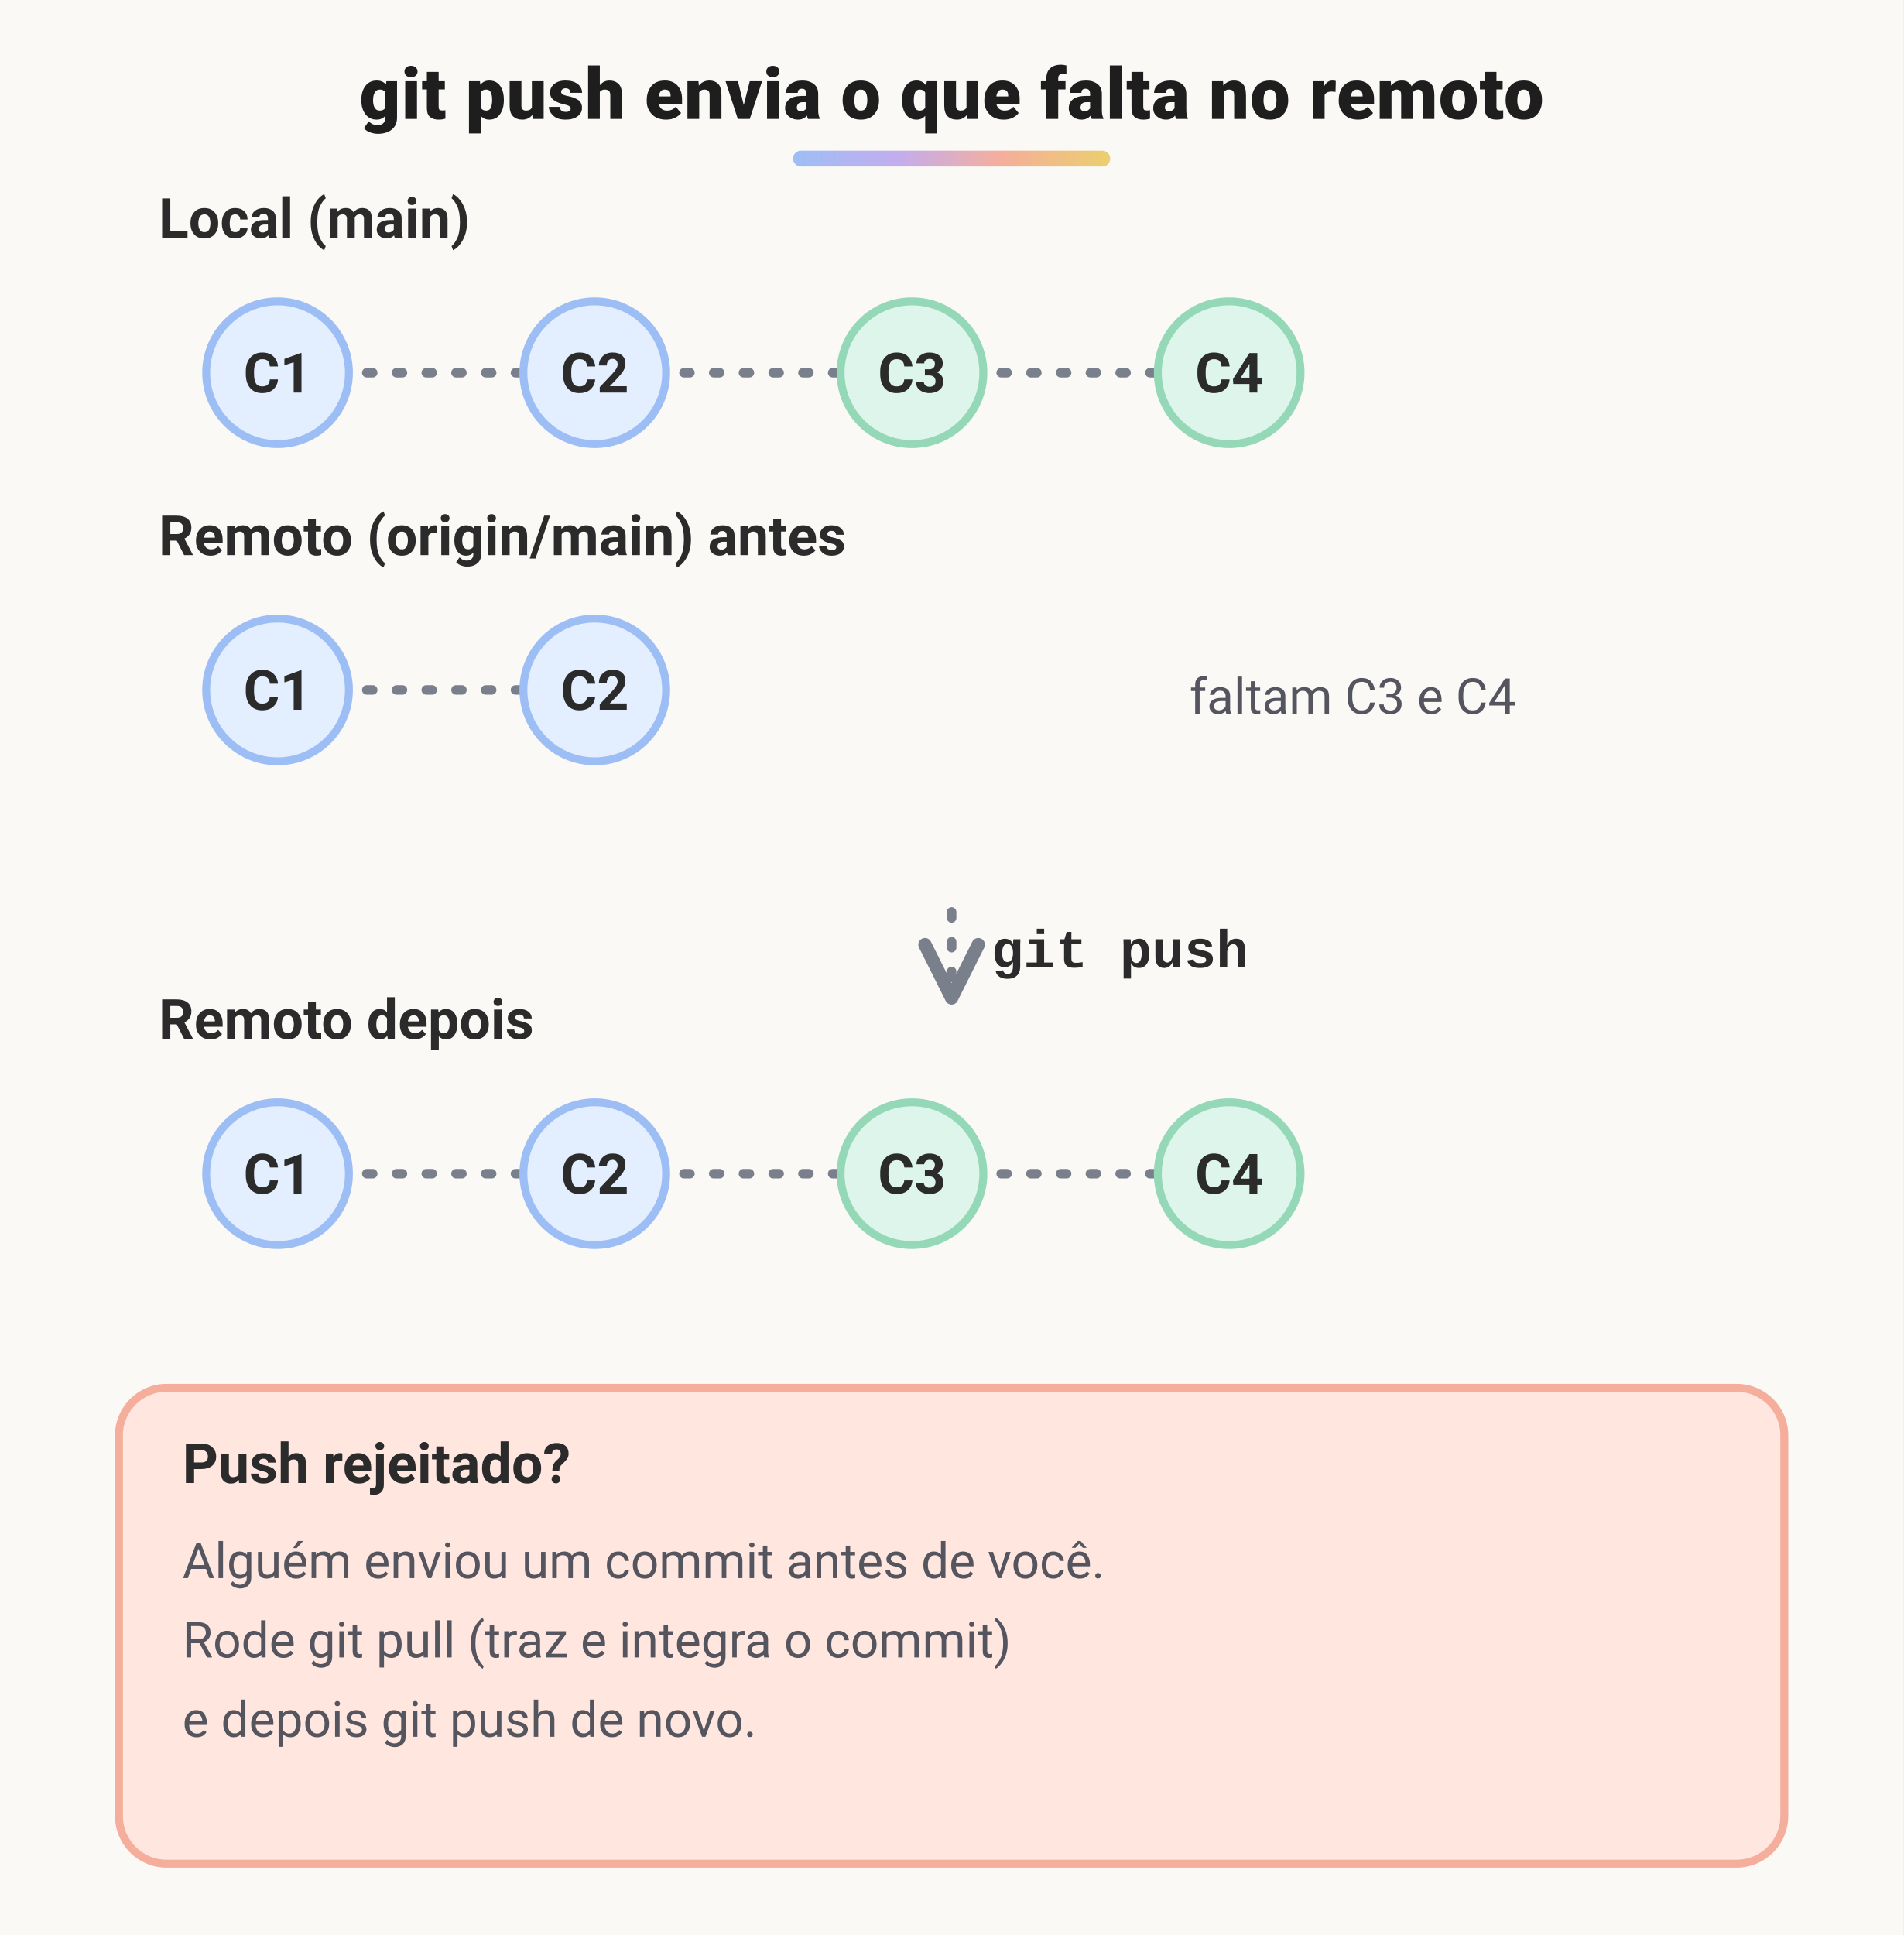
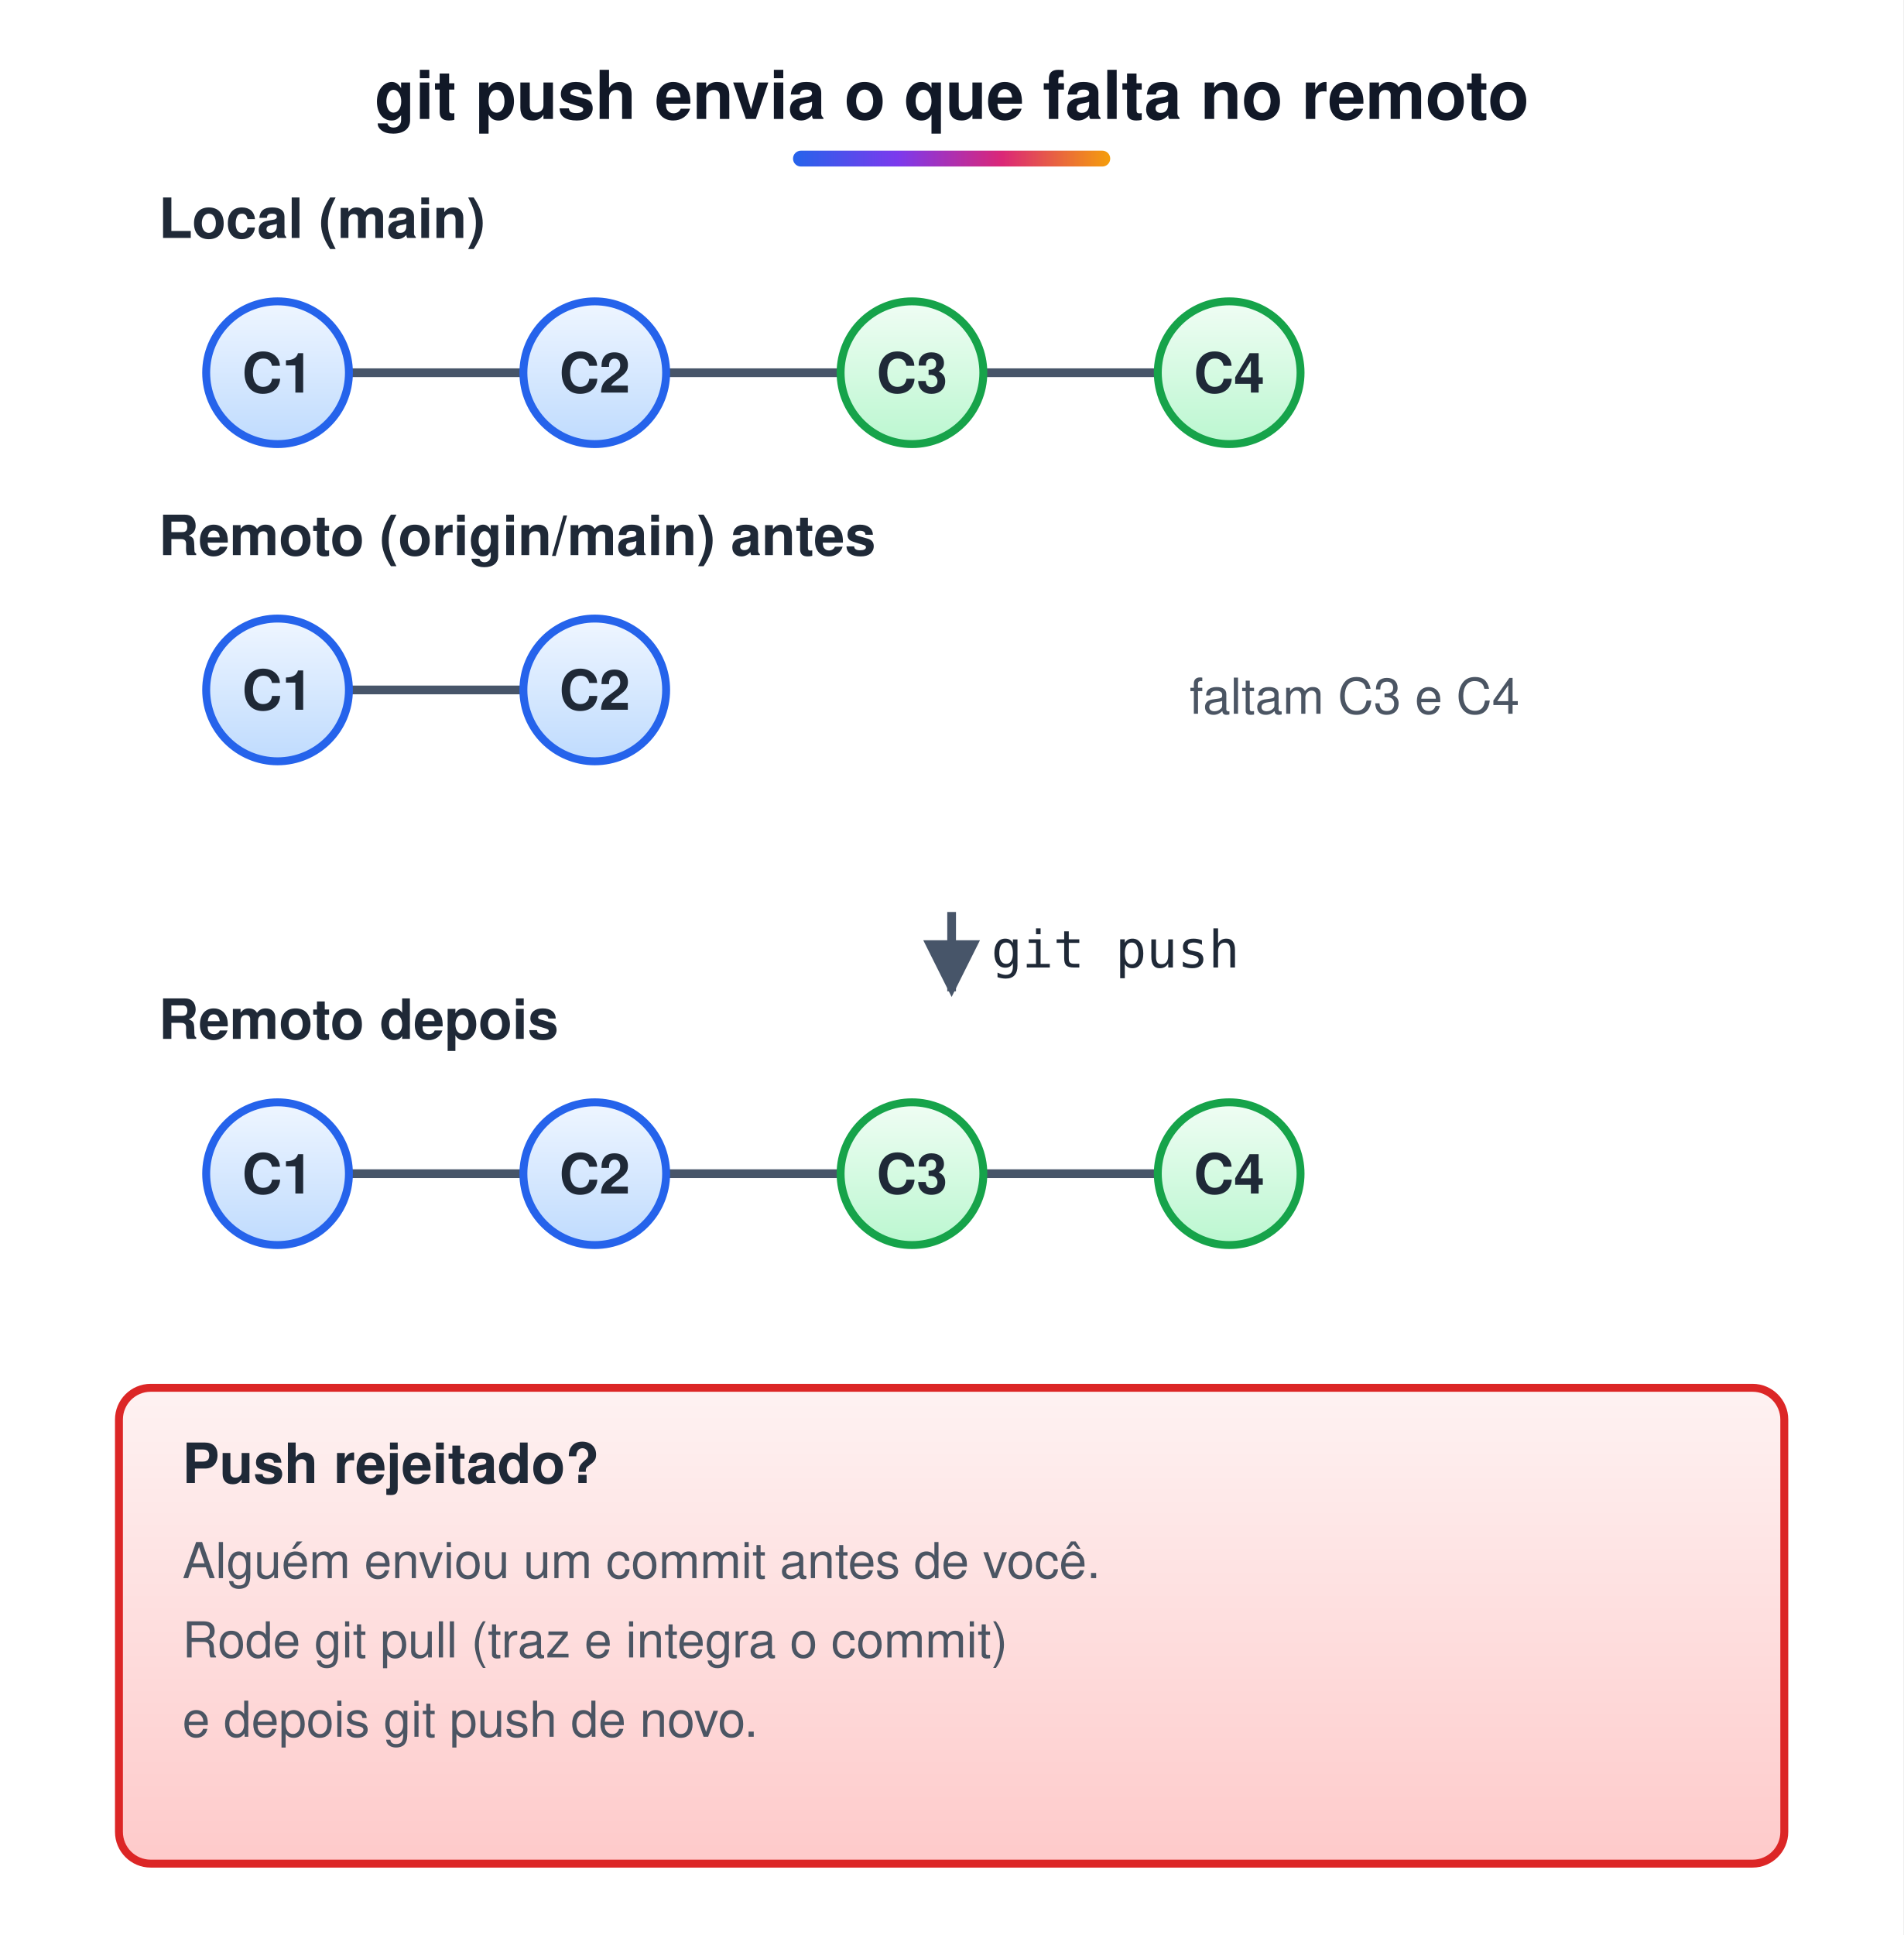
<svg xmlns="http://www.w3.org/2000/svg" width="480" height="488" viewBox="0 0 480 488">
-   <style>text{white-space:pre;font-family:system-ui,-apple-system,'Segoe UI',Roboto,Helvetica,Arial,sans-serif;font-size:14px;fill:#2B2B2B}.t{font-size:18px;font-weight:800;fill:#1E1E1E;letter-spacing:.2px}.b{font-weight:700}.m{font-family:'Courier New',Menlo,Consolas,monospace;font-size:13.5px;font-weight:600}.s{font-size:12.5px;fill:#55555F}.n{font-size:13px;font-style:italic;fill:#55555F}.c{text-anchor:middle}.r{text-anchor:end}.w{fill:#fff}.xB{fill:#E3EEFF;stroke:#9DBEF5}.hB{fill:#2F5FB3;stroke:#2F5FB3}.fB{fill:#2F5FB3}.xG{fill:#DDF5EA;stroke:#94D8B8}.hG{fill:#21835A;stroke:#21835A}.fG{fill:#21835A}.xO{fill:#FFF4CC;stroke:#EBCF6E}.hO{fill:#8A6A00;stroke:#8A6A00}.fO{fill:#8A6A00}.xP{fill:#EEE6FB;stroke:#C3ADEE}.hP{fill:#6B44B8;stroke:#6B44B8}.fP{fill:#6B44B8}.xR{fill:#FFE7E0;stroke:#F5AE9B}.hR{fill:#B4472B;stroke:#B4472B}.fR{fill:#B4472B}.xY{fill:#F3F0EA;stroke:#D9D2C5}.hY{fill:#6F685C;stroke:#6F685C}.fY{fill:#6F685C}.xT{fill:#DDF3F3;stroke:#93D2D2}.hT{fill:#1C7A7A;stroke:#1C7A7A}.fT{fill:#1C7A7A}.xK{fill:#FFE7E0;stroke:#F5AE9B}.hK{fill:#B4472B;stroke:#B4472B}.fK{fill:#B4472B}.xW{fill:#FFFFFF;stroke:#E4DED3}.hW{fill:#8A8478;stroke:#8A8478}.fW{fill:#8A8478}.xZ{fill:#EEE6FB;stroke:#C3ADEE}.hZ{fill:#6B44B8;stroke:#6B44B8}.fZ{fill:#6B44B8}.xV{fill:#FFFFFF;stroke:#E4DED3}.hV{fill:#8A8478;stroke:#8A8478}.fV{fill:#8A8478}rect,ellipse,polygon,circle{stroke-width:2}.l{stroke:#7A7F8C;stroke-width:2.4;fill:none;stroke-dasharray:1.5 6;stroke-linecap:round;stroke-linejoin:round}.d{stroke-dasharray:9 6;stroke-linecap:butt}.sh{fill:#3A3226;opacity:.07;stroke:none}</style>
+   <style>text{white-space:pre;font-family:Helvetica,Arial,sans-serif;font-size:14px;fill:#1F2937}.t{font-size:17px;font-weight:bold;fill:#111827}.b{font-weight:bold}.m{font-family:Menlo,Consolas,monospace;font-size:13px}.s{font-size:12.5px;fill:#4B5563}.n{font-size:13px;font-style:italic;fill:#4B5563}.c{text-anchor:middle}.r{text-anchor:end}.w{fill:#fff}.xB{fill:url(#gB);stroke:#2563EB}.hB{fill:#2563EB;stroke:#2563EB}.fB{fill:#2563EB}.xG{fill:url(#gG);stroke:#16A34A}.hG{fill:#16A34A;stroke:#16A34A}.fG{fill:#16A34A}.xO{fill:url(#gO);stroke:#D97706}.hO{fill:#D97706;stroke:#D97706}.fO{fill:#D97706}.xP{fill:url(#gP);stroke:#7C3AED}.hP{fill:#7C3AED;stroke:#7C3AED}.fP{fill:#7C3AED}.xR{fill:url(#gR);stroke:#DC2626}.hR{fill:#DC2626;stroke:#DC2626}.fR{fill:#DC2626}.xY{fill:url(#gY);stroke:#6B7280}.hY{fill:#6B7280;stroke:#6B7280}.fY{fill:#6B7280}.xT{fill:url(#gT);stroke:#0D9488}.hT{fill:#0D9488;stroke:#0D9488}.fT{fill:#0D9488}.xK{fill:url(#gK);stroke:#DB2777}.hK{fill:#DB2777;stroke:#DB2777}.fK{fill:#DB2777}.xW{fill:url(#gW);stroke:#9CA3AF}.hW{fill:#9CA3AF;stroke:#9CA3AF}.fW{fill:#9CA3AF}.xZ{fill:url(#gZ);stroke:#DDD6FE}.hZ{fill:#DDD6FE;stroke:#DDD6FE}.fZ{fill:#DDD6FE}.xV{fill:url(#gV);stroke:#E5E7EB}.hV{fill:#E5E7EB;stroke:#E5E7EB}.fV{fill:#E5E7EB}rect,ellipse,polygon,circle{stroke-width:2}.l{stroke:#475569;stroke-width:2.2;fill:none}.d{stroke-dasharray:6 4}.sh{fill:#0F172A;opacity:.10;stroke:none}</style>
  <defs>
+     <linearGradient id="gB" x1="0" y1="0" x2="0" y2="1">
+       <stop offset="0" stop-color="#EFF6FF" />
+       <stop offset="1" stop-color="#BFDBFE" />
+     </linearGradient>
+     <linearGradient id="gG" x1="0" y1="0" x2="0" y2="1">
+       <stop offset="0" stop-color="#F0FDF4" />
+       <stop offset="1" stop-color="#BBF7D0" />
+     </linearGradient>
+     <linearGradient id="gO" x1="0" y1="0" x2="0" y2="1">
+       <stop offset="0" stop-color="#FFFBEB" />
+       <stop offset="1" stop-color="#FDE68A" />
+     </linearGradient>
+     <linearGradient id="gP" x1="0" y1="0" x2="0" y2="1">
+       <stop offset="0" stop-color="#F5F3FF" />
+       <stop offset="1" stop-color="#DDD6FE" />
+     </linearGradient>
+     <linearGradient id="gR" x1="0" y1="0" x2="0" y2="1">
+       <stop offset="0" stop-color="#FEF2F2" />
+       <stop offset="1" stop-color="#FECACA" />
+     </linearGradient>
+     <linearGradient id="gY" x1="0" y1="0" x2="0" y2="1">
+       <stop offset="0" stop-color="#F9FAFB" />
+       <stop offset="1" stop-color="#E5E7EB" />
+     </linearGradient>
+     <linearGradient id="gT" x1="0" y1="0" x2="0" y2="1">
+       <stop offset="0" stop-color="#F0FDFA" />
+       <stop offset="1" stop-color="#99F6E4" />
+     </linearGradient>
+     <linearGradient id="gK" x1="0" y1="0" x2="0" y2="1">
+       <stop offset="0" stop-color="#FDF2F8" />
+       <stop offset="1" stop-color="#FBCFE8" />
+     </linearGradient>
+     <linearGradient id="gW" x1="0" y1="0" x2="0" y2="1">
+       <stop offset="0" stop-color="#FFFFFF" />
+       <stop offset="1" stop-color="#FFFFFF" />
+     </linearGradient>
+     <linearGradient id="gZ" x1="0" y1="0" x2="0" y2="1">
+       <stop offset="0" stop-color="#F5F3FF" />
+       <stop offset="1" stop-color="#F5F3FF" />
+     </linearGradient>
+     <linearGradient id="gV" x1="0" y1="0" x2="0" y2="1">
+       <stop offset="0" stop-color="#FFFFFF" />
+       <stop offset="1" stop-color="#FFFFFF" />
+     </linearGradient>
    <linearGradient id="gT0" x1="0" y1="0" x2="1" y2="0">
-       <stop offset="0" stop-color="#9DBEF5" />
-       <stop offset=".33" stop-color="#C3ADEE" />
-       <stop offset=".66" stop-color="#F5AE9B" />
-       <stop offset="1" stop-color="#EBCF6E" />
+       <stop offset="0" stop-color="#2563EB" />
+       <stop offset=".33" stop-color="#7C3AED" />
+       <stop offset=".66" stop-color="#DB2777" />
+       <stop offset="1" stop-color="#F59E0B" />
    </linearGradient>
-     <marker id="a" viewBox="0 0 10 10" refX="8" refY="5" markerWidth="7" markerHeight="7" orient="auto-start-reverse">
-       <path d="M1,1L9,5L1,9" fill="none" stroke="#7A7F8C" stroke-width="2" stroke-linecap="round" stroke-linejoin="round" />
+     <marker id="a" viewBox="0 0 10 10" refX="9" refY="5" markerWidth="6.5" markerHeight="6.5" orient="auto-start-reverse">
+       <path d="M0,0L10,5L0,10z" fill="#475569" />
    </marker>
  </defs>
-   <rect width="100%" height="100%" fill="#FAF9F6" />
+   <rect width="100%" height="100%" fill="#fff" />
  <text x="240.0" y="30" class="t c">git push envia o que falta no remoto</text>
  <rect x="200.0" y="38" width="80" height="4" rx="2" fill="url(#gT0)" />
  <text x="40" y="60" class="b">Local (main)</text>
  <path d="M70,94 L150,94" class="l" />
  <path d="M150,94 L230,94" class="l" />
  <path d="M230,94 L310,94" class="l" />
  <circle cx="70" cy="94" r="18" class="xB" style="stroke-width:2" />
  <text x="70" y="99" class="b c">C1</text>
  <circle cx="150" cy="94" r="18" class="xB" style="stroke-width:2" />
  <text x="150" y="99" class="b c">C2</text>
  <circle cx="230" cy="94" r="18" class="xG" style="stroke-width:2" />
  <text x="230" y="99" class="b c">C3</text>
  <circle cx="310" cy="94" r="18" class="xG" style="stroke-width:2" />
  <text x="310" y="99" class="b c">C4</text>
  <text x="40" y="140" class="b">Remoto (origin/main) antes</text>
  <path d="M70,174 L150,174" class="l" />
  <circle cx="70" cy="174" r="18" class="xB" style="stroke-width:2" />
  <text x="70" y="179" class="b c">C1</text>
  <circle cx="150" cy="174" r="18" class="xB" style="stroke-width:2" />
  <text x="150" y="179" class="b c">C2</text>
  <text x="300" y="180" class="s">faltam C3 e C4</text>
  <path d="M240,230 L240,250" class="l" marker-end="url(#a)" />
  <text x="250" y="244" class="m">git push</text>
  <text x="40" y="262" class="b">Remoto depois</text>
  <path d="M70,296 L150,296" class="l" />
  <path d="M150,296 L230,296" class="l" />
  <path d="M230,296 L310,296" class="l" />
  <circle cx="70" cy="296" r="18" class="xB" style="stroke-width:2" />
  <text x="70" y="301" class="b c">C1</text>
  <circle cx="150" cy="296" r="18" class="xB" style="stroke-width:2" />
  <text x="150" y="301" class="b c">C2</text>
  <circle cx="230" cy="296" r="18" class="xG" style="stroke-width:2" />
  <text x="230" y="301" class="b c">C3</text>
  <circle cx="310" cy="296" r="18" class="xG" style="stroke-width:2" />
  <text x="310" y="301" class="b c">C4</text>
-   <rect x="30" y="350" width="420" height="120" rx="12" class="xR" />
+   <rect x="30" y="350" width="420" height="120" rx="8" class="xR" />
  <text x="46" y="374" class="b">Push rejeitado?</text>
  <text x="46" y="398" class="s">Alguém enviou um commit antes de você.</text>
  <text x="46" y="418" class="s">Rode git pull (traz e integra o commit)</text>
  <text x="46" y="438" class="s">e depois git push de novo.</text>
</svg>
